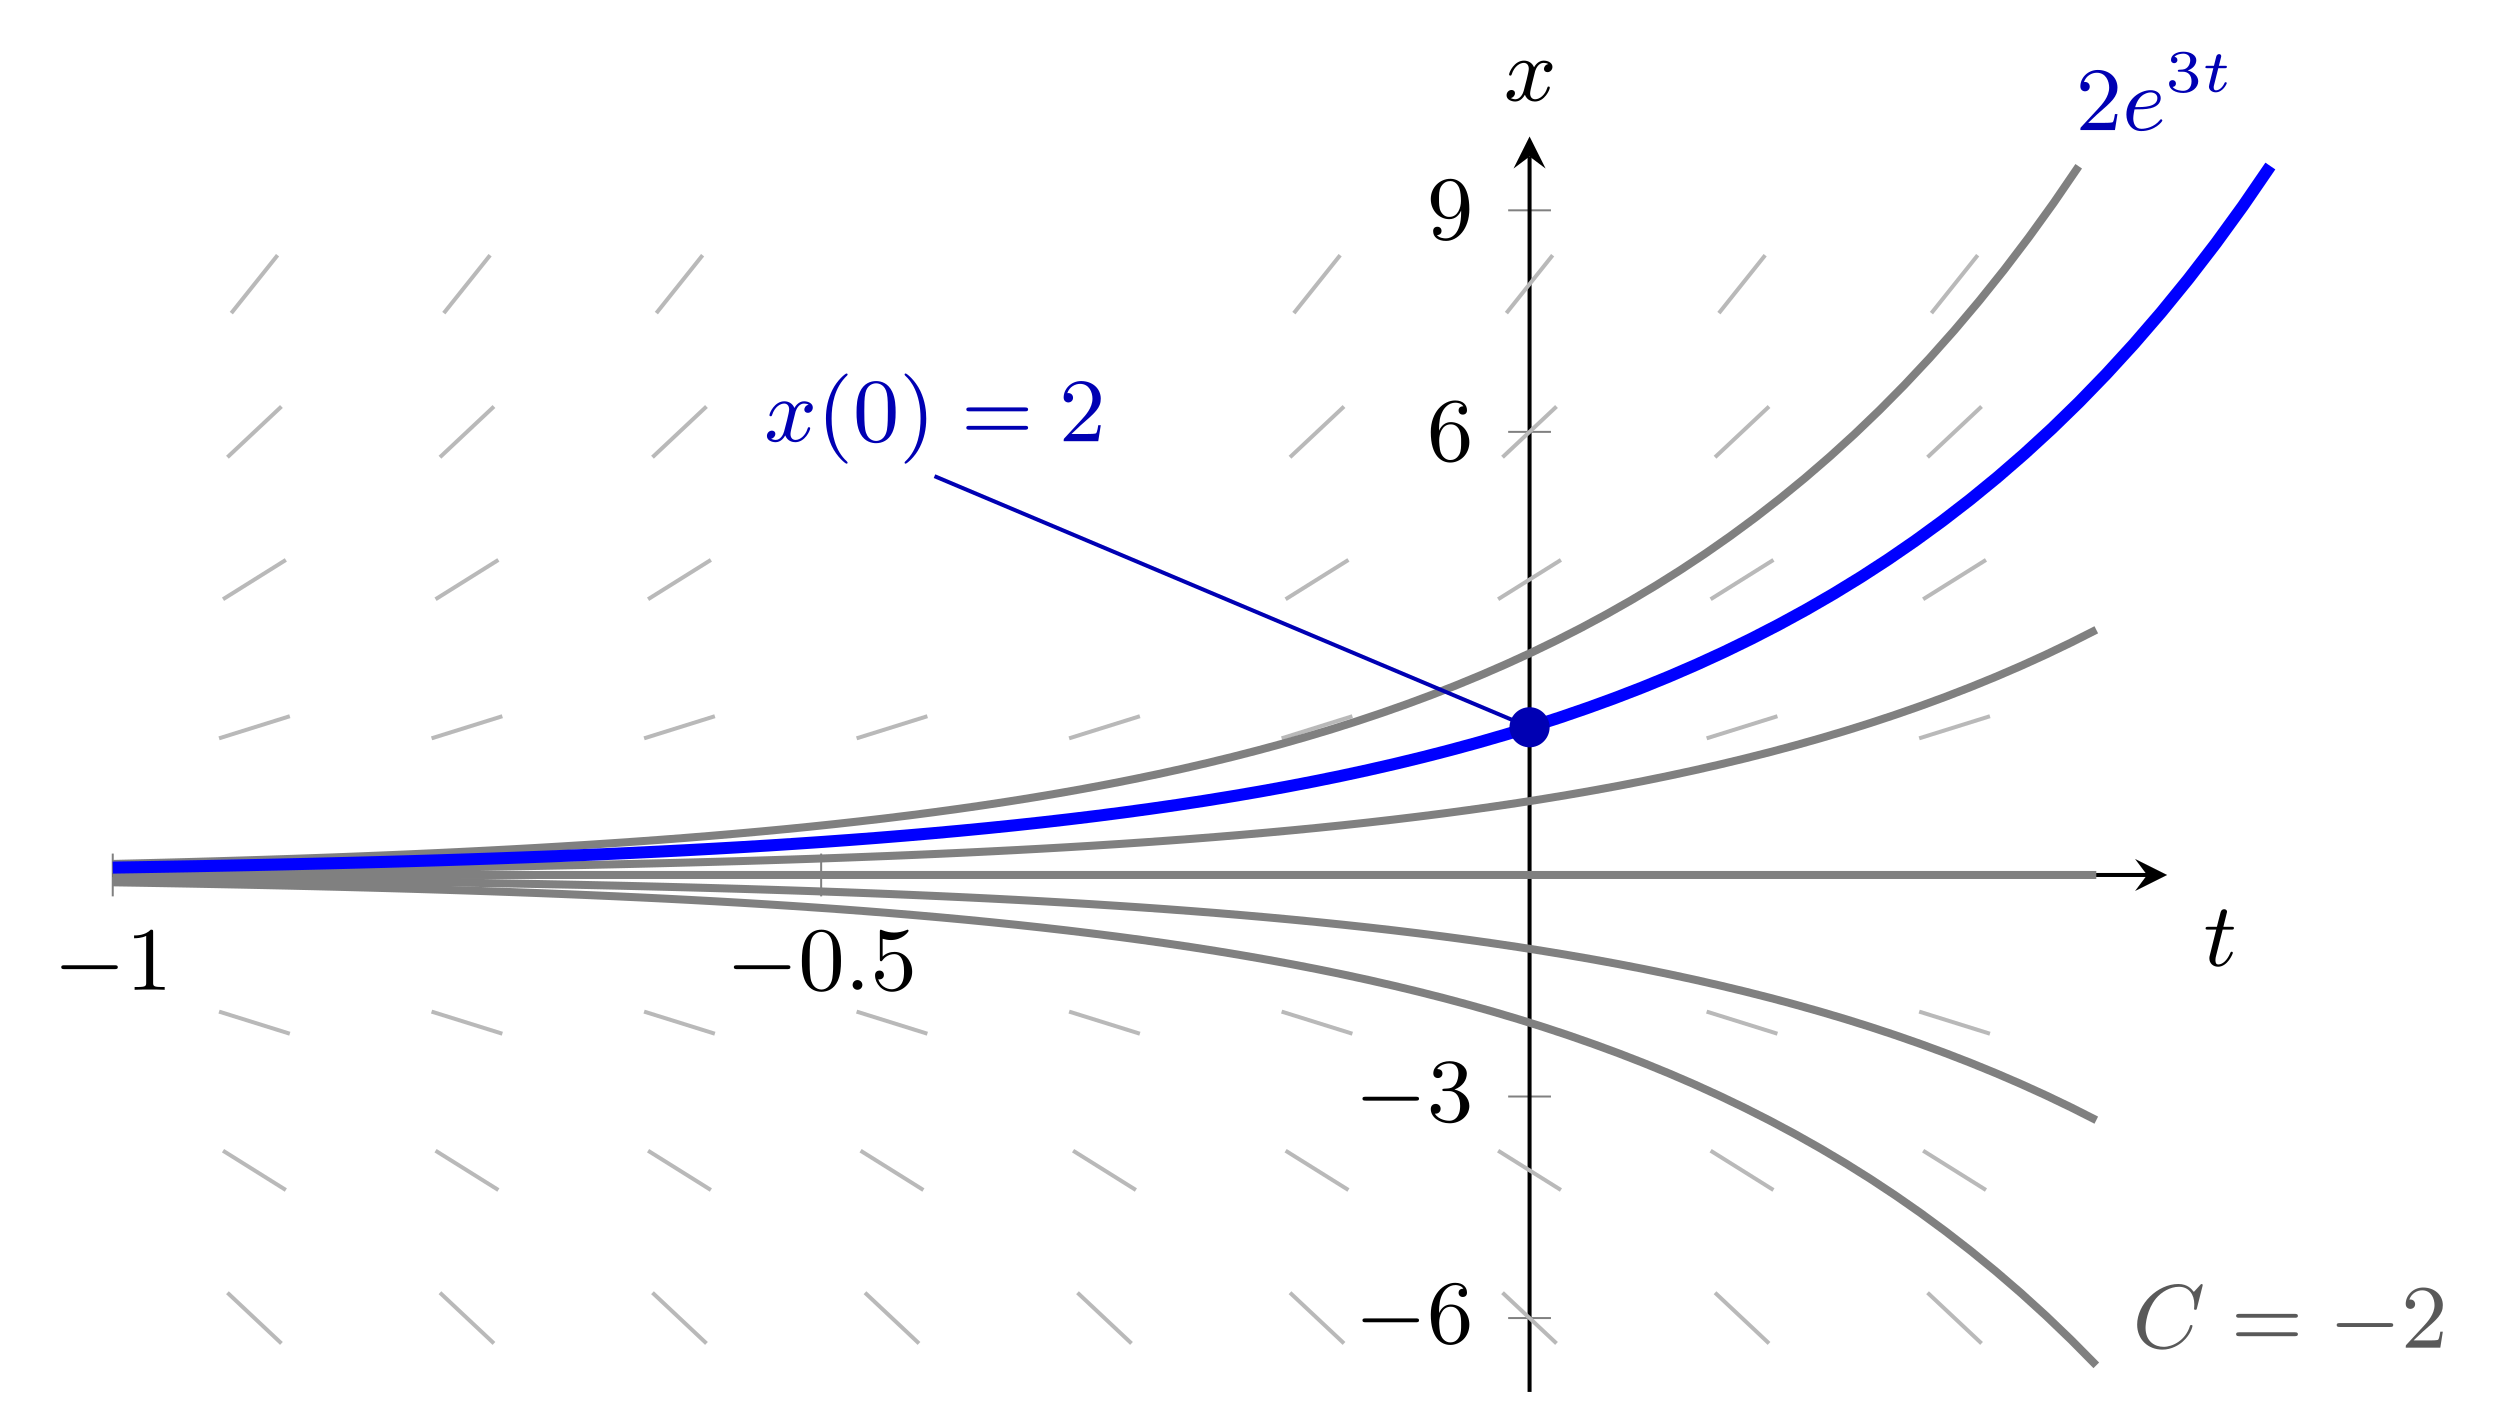
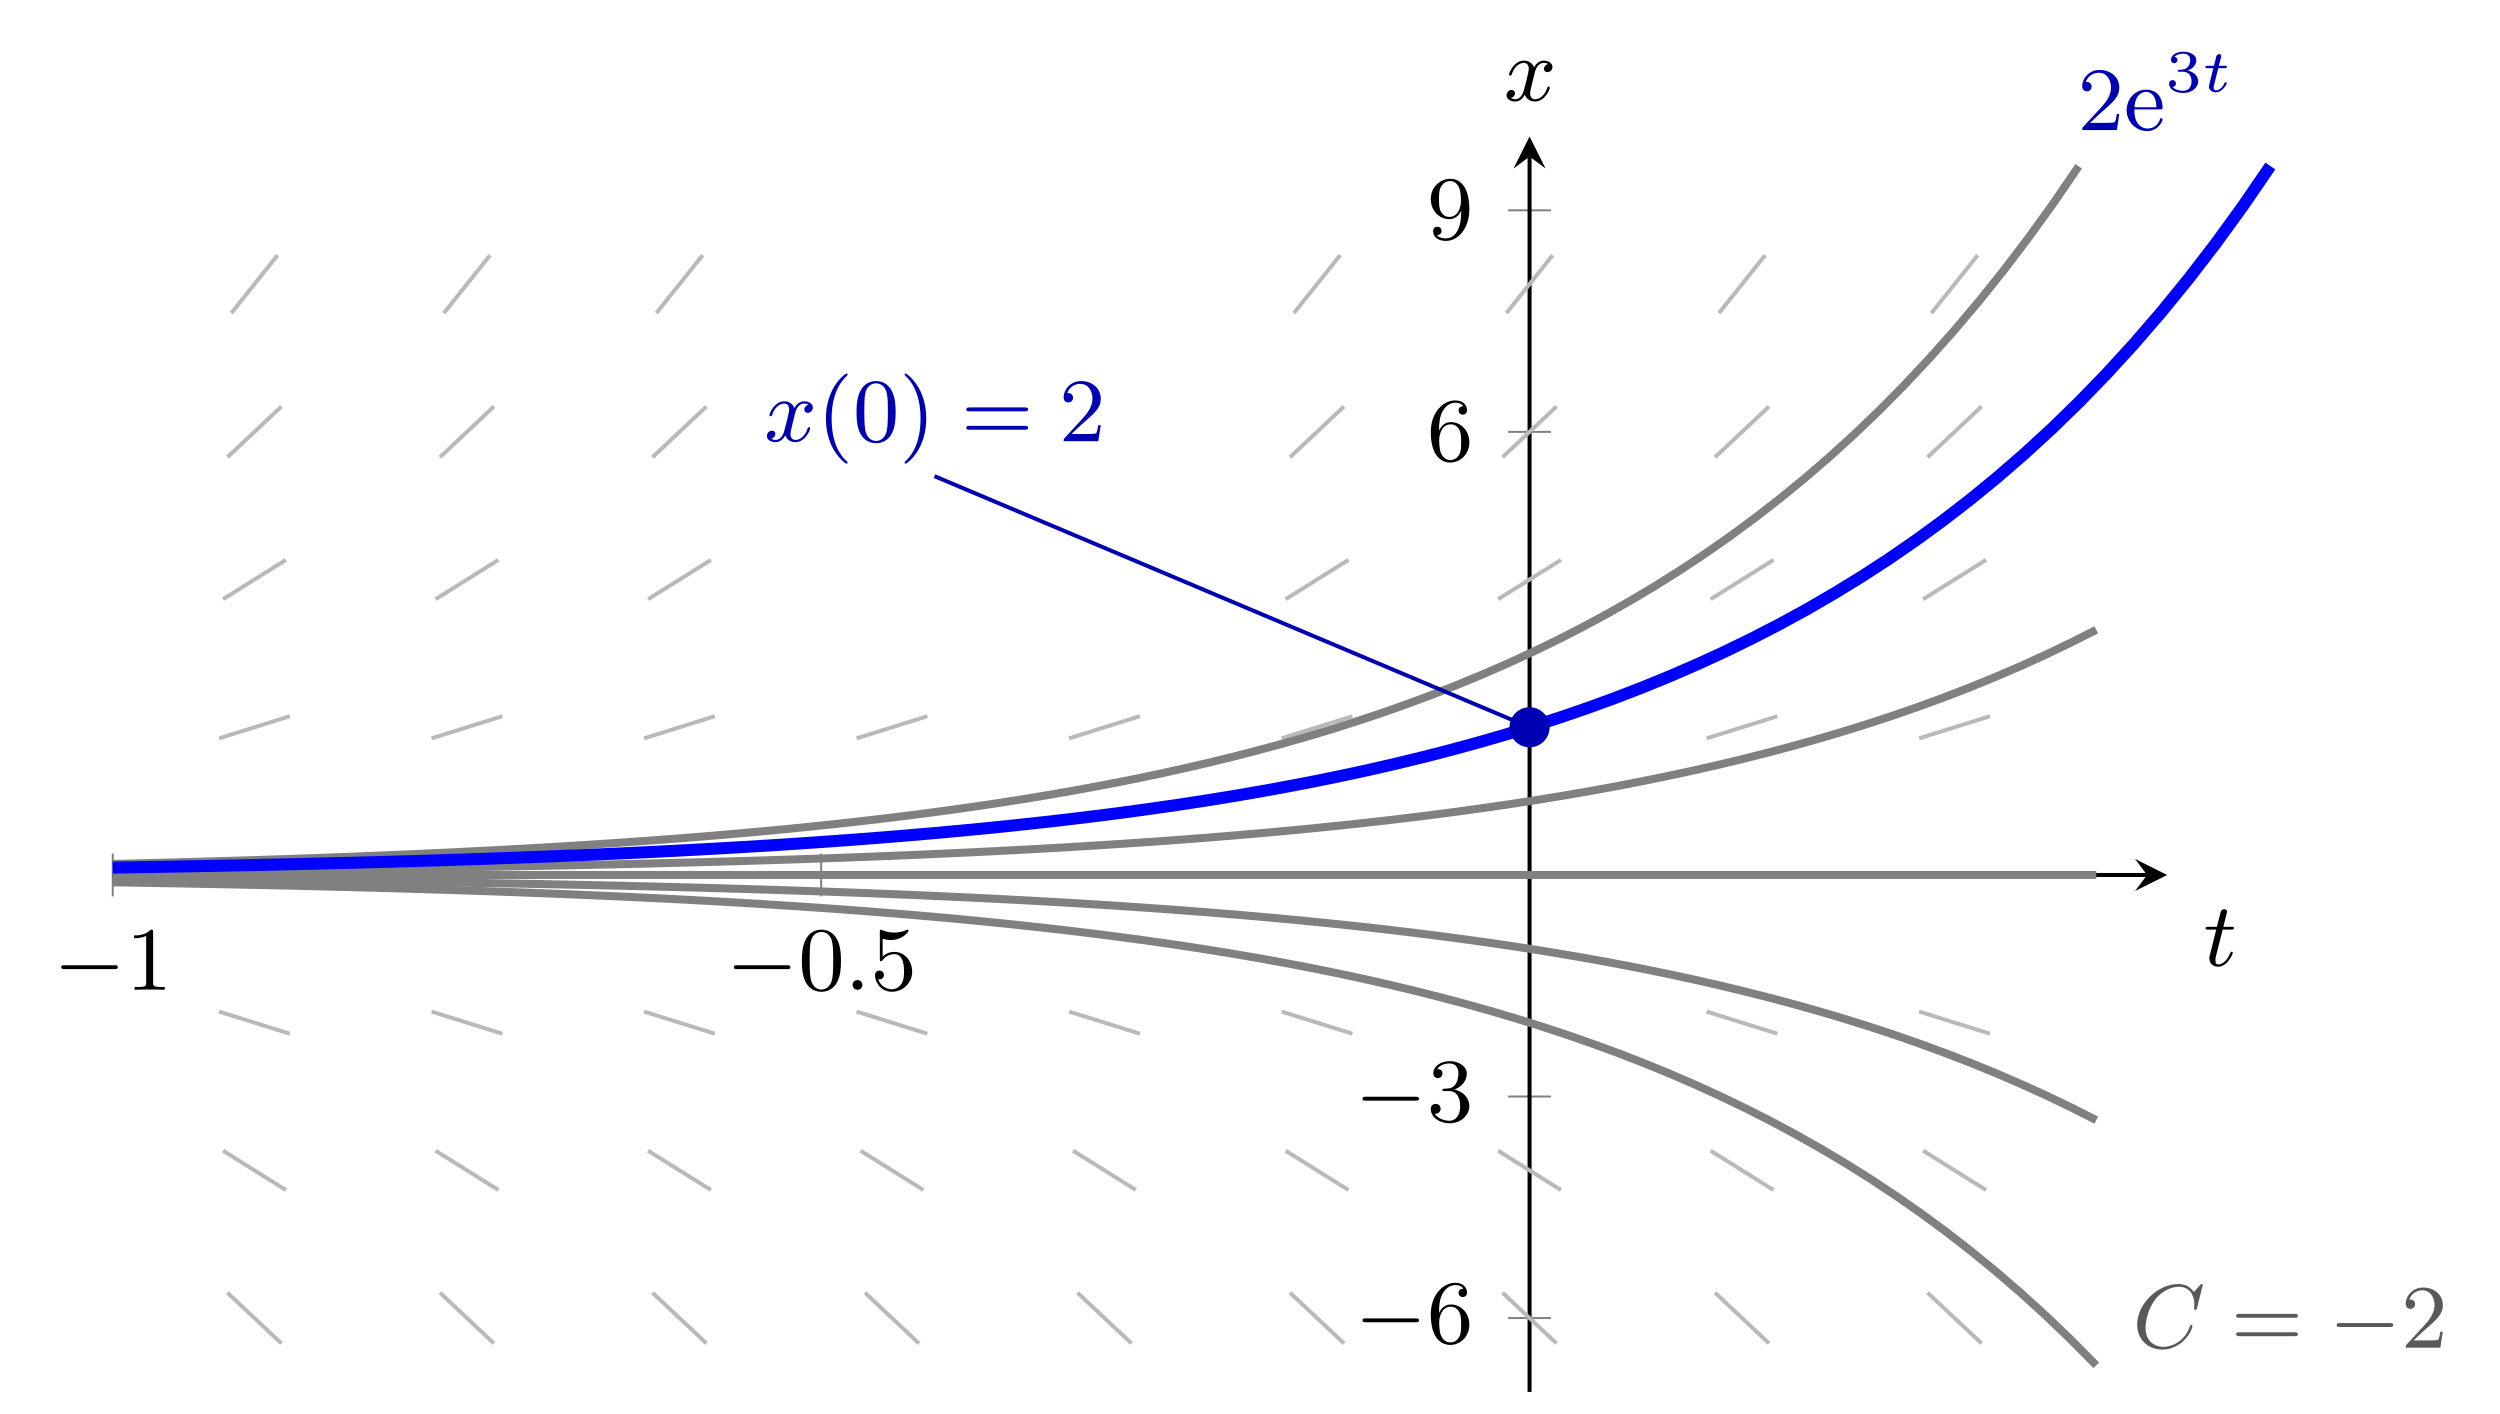
<svg xmlns="http://www.w3.org/2000/svg" xmlns:xlink="http://www.w3.org/1999/xlink" version="1.1" viewBox="0 0 248.368 140.475">
  <defs>
-     <path id="g4-1" d="M1.609-2.338H2.26C2.38-2.338 2.464-2.338 2.464-2.488C2.464-2.577 2.386-2.577 2.278-2.577H1.668L1.878-3.403C1.902-3.492 1.902-3.528 1.902-3.534C1.902-3.678 1.788-3.738 1.692-3.738C1.621-3.738 1.465-3.696 1.411-3.504L1.178-2.577H.532C.407-2.577 .401-2.571 .377-2.553C.347-2.53 .323-2.452 .323-2.422C.341-2.338 .395-2.338 .514-2.338H1.118L.765-.927C.73-.789 .682-.586 .682-.514C.682-.167 .993 .06 1.357 .06C2.045 .06 2.452-.759 2.452-.861C2.452-.879 2.44-.945 2.338-.945C2.26-.945 2.248-.915 2.219-.843C2.015-.395 1.674-.138 1.381-.138C1.16-.138 1.154-.359 1.154-.437C1.154-.52 1.154-.532 1.184-.646L1.609-2.338Z" />
    <path id="g3-1" d="M1.758-1.985C2.266-1.985 2.607-1.645 2.607-1.035C2.607-.377 2.213-.09 1.776-.09C1.615-.09 .999-.126 .73-.472C.963-.496 1.058-.652 1.058-.813C1.058-1.017 .915-1.154 .718-1.154C.556-1.154 .377-1.052 .377-.801C.377-.209 1.035 .126 1.794 .126C2.679 .126 3.271-.443 3.271-1.035C3.271-1.471 2.936-1.932 2.225-2.111C2.697-2.266 3.08-2.649 3.08-3.14C3.08-3.618 2.518-3.977 1.8-3.977C1.1-3.977 .568-3.654 .568-3.163C.568-2.906 .765-2.835 .885-2.835C1.041-2.835 1.202-2.942 1.202-3.151C1.202-3.337 1.07-3.444 .909-3.468C1.19-3.779 1.734-3.779 1.788-3.779C2.093-3.779 2.476-3.636 2.476-3.14C2.476-2.811 2.29-2.237 1.692-2.201C1.585-2.195 1.423-2.183 1.369-2.183C1.31-2.177 1.244-2.171 1.244-2.081C1.244-1.985 1.31-1.985 1.411-1.985H1.758Z" />
+     <path id="g2-1" d="M1.758-.484C1.758-.745 1.552-.969 1.274-.969S.789-.745 .789-.484S.996 0 1.274 0S1.758-.224 1.758-.484Z" />
+     <path id="g2-2" d="M6.943-6.082C6.97-6.189 6.97-6.207 6.97-6.225C6.97-6.234 6.961-6.324 6.862-6.324C6.808-6.324 6.781-6.297 6.719-6.225L6.171-5.624C6.135-5.579 6.1-5.543 6.091-5.543S6.073-5.552 6.019-5.615C5.884-5.795 5.481-6.324 4.548-6.324C2.494-6.324 .457-4.333 .457-2.287C.457-.825 1.525 .197 2.969 .197C3.902 .197 4.637-.287 4.987-.601C5.804-1.328 5.956-2.117 5.956-2.153S5.938-2.251 5.831-2.251C5.732-2.251 5.714-2.198 5.705-2.162C5.265-.718 3.983-.081 3.086-.081C2.216-.081 1.292-.61 1.292-1.964C1.292-2.368 1.426-3.785 2.332-4.889C2.87-5.534 3.749-6.046 4.611-6.046C5.606-6.046 6.135-5.283 6.135-4.297C6.135-3.992 6.109-3.929 6.109-3.857C6.109-3.758 6.216-3.758 6.243-3.758C6.36-3.758 6.36-3.776 6.405-3.947L6.943-6.082Z" />
+     <path id="g2-3" d="M1.911-3.588H2.763C2.924-3.588 3.032-3.588 3.032-3.749C3.032-3.866 2.942-3.866 2.781-3.866H1.982L2.35-5.355C2.35-5.499 2.234-5.615 2.072-5.615C1.785-5.615 1.713-5.355 1.695-5.265L1.337-3.866H.493C.323-3.866 .215-3.866 .215-3.705C.215-3.588 .314-3.588 .475-3.588H1.274L.664-1.148C.592-.879 .592-.861 .592-.736C.592-.206 .996 .099 1.462 .099C2.395 .099 2.924-1.193 2.924-1.283C2.924-1.328 2.897-1.39 2.808-1.39S2.709-1.363 2.646-1.211C2.368-.565 1.92-.126 1.48-.126C1.301-.126 1.193-.242 1.193-.538C1.193-.736 1.22-.843 1.256-.978L1.911-3.588Z" />
+     <path id="g2-4" d="M4.413-3.624C4.081-3.561 3.983-3.274 3.983-3.14C3.983-2.969 4.108-2.817 4.333-2.817C4.584-2.817 4.826-3.032 4.826-3.346C4.826-3.758 4.377-3.965 3.956-3.965C3.418-3.965 3.104-3.489 2.996-3.301C2.826-3.74 2.431-3.965 2-3.965C1.041-3.965 .52-2.817 .52-2.583C.52-2.503 .583-2.476 .646-2.476C.727-2.476 .753-2.521 .771-2.574C1.049-3.462 1.642-3.74 1.982-3.74C2.243-3.74 2.476-3.57 2.476-3.148C2.476-2.826 2.09-1.39 1.973-.96C1.902-.682 1.633-.126 1.139-.126C.96-.126 .771-.188 .682-.242C.924-.287 1.103-.493 1.103-.727C1.103-.951 .933-1.049 .762-1.049C.502-1.049 .269-.825 .269-.52C.269-.081 .753 .099 1.13 .099C1.65 .099 1.955-.332 2.09-.574C2.314 .018 2.843 .099 3.086 .099C4.054 .099 4.566-1.067 4.566-1.283C4.566-1.328 4.539-1.39 4.449-1.39C4.35-1.39 4.341-1.354 4.297-1.22C4.099-.574 3.579-.126 3.113-.126C2.852-.126 2.61-.287 2.61-.718C2.61-.915 2.736-1.408 2.817-1.749C2.852-1.911 3.095-2.879 3.113-2.942C3.22-3.265 3.489-3.74 3.947-3.74C4.108-3.74 4.279-3.714 4.413-3.624Z" />
    <path id="g1-1" d="M3.059 2.135C3.059 2.09 3.032 2.063 2.978 2C1.821 .942 1.471-.673 1.471-2.243C1.471-3.633 1.74-5.319 3.005-6.521C3.041-6.557 3.059-6.584 3.059-6.629C3.059-6.692 3.014-6.728 2.951-6.728C2.843-6.728 2.036-6.082 1.552-5.104C1.121-4.243 .906-3.319 .906-2.251C.906-1.606 .987-.583 1.48 .475C2.009 1.579 2.843 2.234 2.951 2.234C3.014 2.234 3.059 2.198 3.059 2.135Z" />
    <path id="g1-2" d="M2.673-2.251C2.673-2.987 2.565-3.974 2.099-4.969C1.57-6.073 .736-6.728 .628-6.728C.538-6.728 .52-6.656 .52-6.629C.52-6.584 .538-6.557 .601-6.494C1.121-6.028 2.108-4.808 2.108-2.251C2.108-.969 1.875 .816 .574 2.027C.556 2.054 .52 2.09 .52 2.135C.52 2.162 .538 2.234 .628 2.234C.736 2.234 1.543 1.588 2.027 .61C2.458-.251 2.673-1.175 2.673-2.251Z" />
    <path id="g1-3" d="M4.243-2.87C4.243-3.471 4.216-4.243 3.902-4.916C3.507-5.759 2.826-5.974 2.305-5.974C1.767-5.974 1.085-5.759 .691-4.898C.404-4.279 .359-3.552 .359-2.87C.359-2.287 .377-1.417 .762-.709C1.184 .054 1.884 .197 2.296 .197C2.879 .197 3.543-.054 3.92-.879C4.189-1.48 4.243-2.153 4.243-2.87ZM2.305-.027C2.036-.027 1.39-.152 1.22-1.166C1.13-1.695 1.13-2.467 1.13-2.978C1.13-3.588 1.13-4.297 1.238-4.79C1.417-5.588 1.991-5.75 2.296-5.75C2.637-5.75 3.202-5.57 3.373-4.736C3.471-4.243 3.471-3.543 3.471-2.978C3.471-2.422 3.471-1.668 3.382-1.139C3.193-.117 2.53-.027 2.305-.027Z" />
    <path id="g1-4" d="M2.727-5.732C2.727-5.956 2.718-5.974 2.494-5.974C1.938-5.4 1.112-5.4 .834-5.4V-5.122C1.005-5.122 1.552-5.122 2.036-5.355V-.718C2.036-.386 2.009-.278 1.175-.278H.888V0C1.211-.027 2.009-.027 2.377-.027S3.552-.027 3.875 0V-.278H3.588C2.754-.278 2.727-.386 2.727-.718V-5.732Z" />
    <path id="g1-5" d="M4.144-1.588H3.893C3.875-1.471 3.803-.942 3.687-.798C3.633-.718 3.014-.718 2.835-.718H1.238L2.126-1.561C3.597-2.835 4.144-3.31 4.144-4.225C4.144-5.256 3.292-5.974 2.189-5.974C1.157-5.974 .457-5.158 .457-4.341C.457-3.893 .843-3.848 .924-3.848C1.121-3.848 1.39-3.992 1.39-4.315C1.39-4.584 1.202-4.781 .924-4.781C.879-4.781 .852-4.781 .816-4.772C1.032-5.409 1.606-5.696 2.09-5.696C3.005-5.696 3.319-4.844 3.319-4.225C3.319-3.31 2.628-2.565 2.198-2.099L.556-.323C.457-.224 .457-.206 .457 0H3.893L4.144-1.588Z" />
    <path id="g1-6" d="M2.736-3.157C3.57-3.471 3.965-4.126 3.965-4.745C3.965-5.436 3.202-5.974 2.269-5.974S.637-5.445 .637-4.763C.637-4.467 .834-4.297 1.094-4.297S1.543-4.485 1.543-4.745C1.543-5.059 1.328-5.194 1.023-5.194C1.256-5.57 1.803-5.75 2.243-5.75C2.987-5.75 3.131-5.158 3.131-4.736C3.131-4.467 3.077-4.037 2.852-3.696C2.574-3.292 2.26-3.274 2-3.256C1.776-3.238 1.758-3.238 1.686-3.238C1.606-3.229 1.534-3.22 1.534-3.122C1.534-3.005 1.606-3.005 1.758-3.005H2.18C2.96-3.005 3.301-2.377 3.301-1.525C3.301-.377 2.691-.054 2.234-.054C2.063-.054 1.193-.099 .789-.762C1.112-.718 1.363-.942 1.363-1.247C1.363-1.543 1.139-1.731 .879-1.731C.655-1.731 .386-1.597 .386-1.22C.386-.422 1.22 .197 2.26 .197C3.382 .197 4.216-.61 4.216-1.525C4.216-2.305 3.597-2.969 2.736-3.157Z" />
    <path id="g1-7" d="M.933-3.095C.933-2.933 .933-2.835 1.058-2.835C1.13-2.835 1.157-2.87 1.211-2.951C1.48-3.328 1.911-3.543 2.377-3.543C3.337-3.543 3.337-2.162 3.337-1.839C3.337-1.561 3.337-1.005 3.086-.601C2.843-.224 2.467-.054 2.117-.054C1.588-.054 .987-.386 .771-1.049C.78-1.049 .834-1.032 .897-1.032C1.076-1.032 1.337-1.148 1.337-1.471C1.337-1.749 1.139-1.911 .897-1.911C.709-1.911 .457-1.803 .457-1.444C.457-.628 1.139 .197 2.135 .197C3.22 .197 4.144-.682 4.144-1.794C4.144-2.879 3.373-3.767 2.395-3.767C1.964-3.767 1.525-3.624 1.211-3.301V-5.068C1.48-4.987 1.758-4.942 2.036-4.942C3.14-4.942 3.785-5.741 3.785-5.857C3.785-5.938 3.732-5.974 3.687-5.974C3.669-5.974 3.651-5.974 3.57-5.929C3.148-5.759 2.736-5.687 2.359-5.687C1.973-5.687 1.57-5.759 1.157-5.929C1.067-5.974 1.049-5.974 1.041-5.974C.933-5.974 .933-5.884 .933-5.732V-3.095Z" />
    <path id="g1-8" d="M1.202-2.969C1.202-3.884 1.301-4.395 1.543-4.862C1.722-5.23 2.162-5.75 2.826-5.75C3.005-5.75 3.418-5.714 3.624-5.391C3.292-5.391 3.148-5.221 3.148-4.978C3.148-4.745 3.31-4.566 3.561-4.566S3.983-4.727 3.983-4.996C3.983-5.499 3.624-5.974 2.808-5.974C1.65-5.974 .386-4.835 .386-2.835C.386-.404 1.48 .197 2.323 .197C3.319 .197 4.216-.637 4.216-1.821C4.216-2.96 3.391-3.821 2.377-3.821C1.839-3.821 1.453-3.507 1.202-2.969ZM2.314-.054C1.803-.054 1.507-.475 1.399-.736C1.229-1.139 1.22-1.884 1.22-2.027C1.22-2.628 1.498-3.597 2.359-3.597C2.503-3.597 2.942-3.597 3.229-3.041C3.4-2.7 3.4-2.26 3.4-1.83S3.4-.96 3.229-.628C2.951-.117 2.556-.054 2.314-.054Z" />
    <path id="g1-9" d="M3.4-2.826V-2.628C3.4-.44 2.404-.054 1.893-.054C1.686-.054 1.229-.09 .996-.386H1.032C1.103-.368 1.453-.44 1.453-.798C1.453-1.032 1.292-1.211 1.041-1.211S.619-1.049 .619-.78C.619-.188 1.094 .197 1.902 .197C3.059 .197 4.216-.987 4.216-2.951C4.216-5.382 3.14-5.974 2.332-5.974C1.301-5.974 .386-5.14 .386-3.965C.386-2.826 1.211-1.964 2.225-1.964C2.879-1.964 3.238-2.44 3.4-2.826ZM2.243-2.189C2.099-2.189 1.659-2.189 1.372-2.745C1.202-3.086 1.202-3.525 1.202-3.956S1.202-4.835 1.39-5.176C1.659-5.633 2.009-5.75 2.332-5.75C2.942-5.75 3.184-5.131 3.22-5.041C3.346-4.709 3.382-4.162 3.382-3.776C3.382-3.122 3.086-2.189 2.243-2.189Z" />
    <path id="g1-10" d="M6.351-2.969C6.476-2.969 6.647-2.969 6.647-3.157C6.647-3.355 6.449-3.355 6.315-3.355H.843C.709-3.355 .511-3.355 .511-3.157C.511-2.969 .691-2.969 .807-2.969H6.351ZM6.315-1.139C6.449-1.139 6.647-1.139 6.647-1.337C6.647-1.525 6.476-1.525 6.351-1.525H.807C.691-1.525 .511-1.525 .511-1.337C.511-1.139 .709-1.139 .843-1.139H6.315Z" />
-     <path id="g2-1" d="M1.758-.484C1.758-.745 1.552-.969 1.274-.969S.789-.745 .789-.484S.996 0 1.274 0S1.758-.224 1.758-.484Z" />
-     <path id="g2-2" d="M6.943-6.082C6.97-6.189 6.97-6.207 6.97-6.225C6.97-6.234 6.961-6.324 6.862-6.324C6.808-6.324 6.781-6.297 6.719-6.225L6.171-5.624C6.135-5.579 6.1-5.543 6.091-5.543S6.073-5.552 6.019-5.615C5.884-5.795 5.481-6.324 4.548-6.324C2.494-6.324 .457-4.333 .457-2.287C.457-.825 1.525 .197 2.969 .197C3.902 .197 4.637-.287 4.987-.601C5.804-1.328 5.956-2.117 5.956-2.153S5.938-2.251 5.831-2.251C5.732-2.251 5.714-2.198 5.705-2.162C5.265-.718 3.983-.081 3.086-.081C2.216-.081 1.292-.61 1.292-1.964C1.292-2.368 1.426-3.785 2.332-4.889C2.87-5.534 3.749-6.046 4.611-6.046C5.606-6.046 6.135-5.283 6.135-4.297C6.135-3.992 6.109-3.929 6.109-3.857C6.109-3.758 6.216-3.758 6.243-3.758C6.36-3.758 6.36-3.776 6.405-3.947L6.943-6.082Z" />
-     <path id="g2-3" d="M1.229-2.054C1.776-2.054 2.359-2.054 2.835-2.171C3.678-2.377 3.83-2.879 3.83-3.184C3.83-3.696 3.355-3.965 2.826-3.965C1.785-3.965 .422-3.086 .422-1.543C.422-.691 .924 .099 1.893 .099C3.238 .099 3.992-.834 3.992-.951C3.992-1.005 3.929-1.076 3.866-1.076C3.821-1.076 3.812-1.067 3.732-.969C3.193-.305 2.377-.126 1.911-.126C1.274-.126 1.103-.727 1.103-1.175C1.103-1.193 1.103-1.507 1.229-2.054ZM1.292-2.278C1.686-3.696 2.682-3.74 2.826-3.74C3.131-3.74 3.498-3.597 3.498-3.184C3.498-2.278 2.144-2.278 1.292-2.278Z" />
-     <path id="g2-4" d="M1.911-3.588H2.763C2.924-3.588 3.032-3.588 3.032-3.749C3.032-3.866 2.942-3.866 2.781-3.866H1.982L2.35-5.355C2.35-5.499 2.234-5.615 2.072-5.615C1.785-5.615 1.713-5.355 1.695-5.265L1.337-3.866H.493C.323-3.866 .215-3.866 .215-3.705C.215-3.588 .314-3.588 .475-3.588H1.274L.664-1.148C.592-.879 .592-.861 .592-.736C.592-.206 .996 .099 1.462 .099C2.395 .099 2.924-1.193 2.924-1.283C2.924-1.328 2.897-1.39 2.808-1.39S2.709-1.363 2.646-1.211C2.368-.565 1.92-.126 1.48-.126C1.301-.126 1.193-.242 1.193-.538C1.193-.736 1.22-.843 1.256-.978L1.911-3.588Z" />
-     <path id="g2-5" d="M4.413-3.624C4.081-3.561 3.983-3.274 3.983-3.14C3.983-2.969 4.108-2.817 4.333-2.817C4.584-2.817 4.826-3.032 4.826-3.346C4.826-3.758 4.377-3.965 3.956-3.965C3.418-3.965 3.104-3.489 2.996-3.301C2.826-3.74 2.431-3.965 2-3.965C1.041-3.965 .52-2.817 .52-2.583C.52-2.503 .583-2.476 .646-2.476C.727-2.476 .753-2.521 .771-2.574C1.049-3.462 1.642-3.74 1.982-3.74C2.243-3.74 2.476-3.57 2.476-3.148C2.476-2.826 2.09-1.39 1.973-.96C1.902-.682 1.633-.126 1.139-.126C.96-.126 .771-.188 .682-.242C.924-.287 1.103-.493 1.103-.727C1.103-.951 .933-1.049 .762-1.049C.502-1.049 .269-.825 .269-.52C.269-.081 .753 .099 1.13 .099C1.65 .099 1.955-.332 2.09-.574C2.314 .018 2.843 .099 3.086 .099C4.054 .099 4.566-1.067 4.566-1.283C4.566-1.328 4.539-1.39 4.449-1.39C4.35-1.39 4.341-1.354 4.297-1.22C4.099-.574 3.579-.126 3.113-.126C2.852-.126 2.61-.287 2.61-.718C2.61-.915 2.736-1.408 2.817-1.749C2.852-1.911 3.095-2.879 3.113-2.942C3.22-3.265 3.489-3.74 3.947-3.74C4.108-3.74 4.279-3.714 4.413-3.624Z" />
+     <path id="g1-11" d="M3.588-2.054C3.785-2.054 3.83-2.054 3.83-2.243C3.83-3.166 3.328-4.019 2.18-4.019C1.103-4.019 .26-3.086 .26-1.973C.26-.798 1.202 .099 2.296 .099S3.83-.861 3.83-1.067C3.83-1.13 3.785-1.184 3.705-1.184C3.615-1.184 3.588-1.121 3.579-1.085C3.274-.17 2.476-.152 2.341-.152C1.911-.152 1.543-.395 1.337-.7C1.041-1.139 1.032-1.677 1.032-2.054H3.588ZM1.041-2.269C1.121-3.651 1.929-3.794 2.18-3.794C2.673-3.794 3.211-3.418 3.22-2.269H1.041Z" />
+     <path id="g4-1" d="M1.609-2.338H2.26C2.38-2.338 2.464-2.338 2.464-2.488C2.464-2.577 2.386-2.577 2.278-2.577H1.668L1.878-3.403C1.902-3.492 1.902-3.528 1.902-3.534C1.902-3.678 1.788-3.738 1.692-3.738C1.621-3.738 1.465-3.696 1.411-3.504L1.178-2.577H.532C.407-2.577 .401-2.571 .377-2.553C.347-2.53 .323-2.452 .323-2.422C.341-2.338 .395-2.338 .514-2.338H1.118L.765-.927C.73-.789 .682-.586 .682-.514C.682-.167 .993 .06 1.357 .06C2.045 .06 2.452-.759 2.452-.861C2.452-.879 2.44-.945 2.338-.945C2.26-.945 2.248-.915 2.219-.843C2.015-.395 1.674-.138 1.381-.138C1.16-.138 1.154-.359 1.154-.437C1.154-.52 1.154-.532 1.184-.646L1.609-2.338Z" />
    <path id="g0-1" d="M6.055-2.054C6.216-2.054 6.387-2.054 6.387-2.251C6.387-2.44 6.207-2.44 6.055-2.44H1.103C.951-2.44 .771-2.44 .771-2.251C.771-2.054 .942-2.054 1.103-2.054H6.055Z" />
  </defs>
  <g id="page1">
    <path d="M11.201 89.052V84.8M81.579 89.052V84.8" stroke="#808080" fill="none" stroke-width=".199" stroke-miterlimit="10" />
    <path d="M149.832 130.946H154.084M149.832 108.936H154.084M149.832 42.905H154.084M149.832 20.895H154.084" stroke="#808080" fill="none" stroke-width=".199" stroke-miterlimit="10" />
    <path d="M11.201 86.926H213.306" stroke="#000" fill="none" stroke-width=".399" stroke-miterlimit="10" />
    <path d="M215.298 86.926L212.11 85.332L213.306 86.926L212.11 88.52" />
    <path d="M151.958 138.283V15.55" stroke="#000" fill="none" stroke-width=".399" stroke-miterlimit="10" />
    <path d="M151.958 13.558L150.364 16.746L151.958 15.55L153.552 16.746" />
    <g transform="matrix(1 0 0 1 0 140.475)">
      <use x="5.315" y="-42.141" xlink:href="#g0-1" />
      <use x="12.486" y="-42.141" xlink:href="#g1-4" />
    </g>
    <g transform="matrix(1 0 0 1 0 140.475)">
      <use x="72.136" y="-42.141" xlink:href="#g0-1" />
      <use x="79.306" y="-42.141" xlink:href="#g1-3" />
      <use x="83.916" y="-42.141" xlink:href="#g2-1" />
      <use x="86.477" y="-42.141" xlink:href="#g1-7" />
    </g>
    <g transform="matrix(1 0 0 1 0 140.475)">
      <use x="134.588" y="-7.057" xlink:href="#g0-1" />
      <use x="141.759" y="-7.057" xlink:href="#g1-8" />
      <use x="134.588" y="-29.076" xlink:href="#g0-1" />
      <use x="141.759" y="-29.076" xlink:href="#g1-6" />
    </g>
    <g transform="matrix(1 0 0 1 0 140.475)">
      <use x="141.759" y="-94.718" xlink:href="#g1-8" />
      <use x="141.759" y="-116.737" xlink:href="#g1-9" />
    </g>
    <path d="M22.594 128.427L27.959 133.466" stroke="#b9b9b9" fill="none" stroke-width=".399" stroke-miterlimit="10" />
    <path d="M22.156 114.32L28.397 118.225" stroke="#b9b9b9" fill="none" stroke-width=".399" stroke-miterlimit="10" />
    <path d="M21.761 100.5L28.793 102.698" stroke="#b9b9b9" fill="none" stroke-width=".399" stroke-miterlimit="10" />
    <path d="M21.596 86.926H28.957" stroke="#b9b9b9" fill="none" stroke-width=".399" stroke-miterlimit="10" />
    <path d="M21.761 73.351L28.793 71.153" stroke="#b9b9b9" fill="none" stroke-width=".399" stroke-miterlimit="10" />
    <path d="M22.156 59.531L28.397 55.626" stroke="#b9b9b9" fill="none" stroke-width=".399" stroke-miterlimit="10" />
    <path d="M22.594 45.424L27.959 40.386" stroke="#b9b9b9" fill="none" stroke-width=".399" stroke-miterlimit="10" />
    <path d="M22.978 31.108L27.575 25.355" stroke="#b9b9b9" fill="none" stroke-width=".399" stroke-miterlimit="10" />
    <path d="M43.707 128.427L49.073 133.466" stroke="#b9b9b9" fill="none" stroke-width=".399" stroke-miterlimit="10" />
    <path d="M43.27 114.32L49.511 118.225" stroke="#b9b9b9" fill="none" stroke-width=".399" stroke-miterlimit="10" />
    <path d="M42.874 100.5L49.906 102.698" stroke="#b9b9b9" fill="none" stroke-width=".399" stroke-miterlimit="10" />
    <path d="M42.709 86.926H50.071" stroke="#b9b9b9" fill="none" stroke-width=".399" stroke-miterlimit="10" />
    <path d="M42.874 73.351L49.906 71.153" stroke="#b9b9b9" fill="none" stroke-width=".399" stroke-miterlimit="10" />
    <path d="M43.27 59.531L49.511 55.626" stroke="#b9b9b9" fill="none" stroke-width=".399" stroke-miterlimit="10" />
    <path d="M43.707 45.424L49.073 40.386" stroke="#b9b9b9" fill="none" stroke-width=".399" stroke-miterlimit="10" />
    <path d="M44.092 31.108L48.689 25.355" stroke="#b9b9b9" fill="none" stroke-width=".399" stroke-miterlimit="10" />
    <path d="M64.821 128.427L70.186 133.466" stroke="#b9b9b9" fill="none" stroke-width=".399" stroke-miterlimit="10" />
    <path d="M64.383 114.32L70.624 118.225" stroke="#b9b9b9" fill="none" stroke-width=".399" stroke-miterlimit="10" />
    <path d="M63.988 100.5L71.02 102.698" stroke="#b9b9b9" fill="none" stroke-width=".399" stroke-miterlimit="10" />
    <path d="M63.823 86.926H71.184" stroke="#b9b9b9" fill="none" stroke-width=".399" stroke-miterlimit="10" />
    <path d="M63.988 73.351L71.02 71.153" stroke="#b9b9b9" fill="none" stroke-width=".399" stroke-miterlimit="10" />
    <path d="M64.383 59.531L70.624 55.626" stroke="#b9b9b9" fill="none" stroke-width=".399" stroke-miterlimit="10" />
    <path d="M64.821 45.424L70.186 40.386" stroke="#b9b9b9" fill="none" stroke-width=".399" stroke-miterlimit="10" />
    <path d="M65.205 31.108L69.802 25.355" stroke="#b9b9b9" fill="none" stroke-width=".399" stroke-miterlimit="10" />
    <path d="M85.933 128.427L91.299 133.466" stroke="#b9b9b9" fill="none" stroke-width=".399" stroke-miterlimit="10" />
    <path d="M85.495 114.32L91.736 118.225" stroke="#b9b9b9" fill="none" stroke-width=".399" stroke-miterlimit="10" />
    <path d="M85.1 100.5L92.132 102.698" stroke="#b9b9b9" fill="none" stroke-width=".399" stroke-miterlimit="10" />
    <path d="M84.935 86.926H92.297" stroke="#b9b9b9" fill="none" stroke-width=".399" stroke-miterlimit="10" />
    <path d="M85.1 73.351L92.132 71.153" stroke="#b9b9b9" fill="none" stroke-width=".399" stroke-miterlimit="10" />
    <path d="M107.045 128.427L112.411 133.466" stroke="#b9b9b9" fill="none" stroke-width=".399" stroke-miterlimit="10" />
    <path d="M106.607 114.32L112.848 118.225" stroke="#b9b9b9" fill="none" stroke-width=".399" stroke-miterlimit="10" />
    <path d="M106.212 100.5L113.244 102.698" stroke="#b9b9b9" fill="none" stroke-width=".399" stroke-miterlimit="10" />
    <path d="M106.047 86.926H113.409" stroke="#b9b9b9" fill="none" stroke-width=".399" stroke-miterlimit="10" />
    <path d="M106.212 73.351L113.244 71.153" stroke="#b9b9b9" fill="none" stroke-width=".399" stroke-miterlimit="10" />
    <path d="M128.158 128.427L133.524 133.466" stroke="#b9b9b9" fill="none" stroke-width=".399" stroke-miterlimit="10" />
    <path d="M127.721 114.32L133.962 118.225" stroke="#b9b9b9" fill="none" stroke-width=".399" stroke-miterlimit="10" />
    <path d="M127.325 100.5L134.357 102.698" stroke="#b9b9b9" fill="none" stroke-width=".399" stroke-miterlimit="10" />
    <path d="M127.161 86.926H134.522" stroke="#b9b9b9" fill="none" stroke-width=".399" stroke-miterlimit="10" />
    <path d="M127.325 73.351L134.357 71.153" stroke="#b9b9b9" fill="none" stroke-width=".399" stroke-miterlimit="10" />
    <path d="M127.721 59.531L133.962 55.626" stroke="#b9b9b9" fill="none" stroke-width=".399" stroke-miterlimit="10" />
    <path d="M128.158 45.424L133.524 40.386" stroke="#b9b9b9" fill="none" stroke-width=".399" stroke-miterlimit="10" />
    <path d="M128.543 31.108L133.14 25.355" stroke="#b9b9b9" fill="none" stroke-width=".399" stroke-miterlimit="10" />
    <path d="M149.271 128.427L154.636 133.466" stroke="#b9b9b9" fill="none" stroke-width=".399" stroke-miterlimit="10" />
    <path d="M148.833 114.32L155.074 118.225" stroke="#b9b9b9" fill="none" stroke-width=".399" stroke-miterlimit="10" />
    <path d="M148.437 100.5L155.47 102.698" stroke="#b9b9b9" fill="none" stroke-width=".399" stroke-miterlimit="10" />
    <path d="M148.273 86.926H155.634" stroke="#b9b9b9" fill="none" stroke-width=".399" stroke-miterlimit="10" />
    <path d="M148.437 73.351L155.47 71.153" stroke="#b9b9b9" fill="none" stroke-width=".399" stroke-miterlimit="10" />
    <path d="M148.833 59.531L155.074 55.626" stroke="#b9b9b9" fill="none" stroke-width=".399" stroke-miterlimit="10" />
    <path d="M149.271 45.424L154.636 40.386" stroke="#b9b9b9" fill="none" stroke-width=".399" stroke-miterlimit="10" />
    <path d="M149.655 31.108L154.252 25.355" stroke="#b9b9b9" fill="none" stroke-width=".399" stroke-miterlimit="10" />
    <path d="M170.383 128.427L175.748 133.466" stroke="#b9b9b9" fill="none" stroke-width=".399" stroke-miterlimit="10" />
    <path d="M169.945 114.32L176.186 118.225" stroke="#b9b9b9" fill="none" stroke-width=".399" stroke-miterlimit="10" />
    <path d="M169.549 100.5L176.582 102.698" stroke="#b9b9b9" fill="none" stroke-width=".399" stroke-miterlimit="10" />
    <path d="M169.385 86.926H176.746" stroke="#b9b9b9" fill="none" stroke-width=".399" stroke-miterlimit="10" />
    <path d="M169.549 73.351L176.582 71.153" stroke="#b9b9b9" fill="none" stroke-width=".399" stroke-miterlimit="10" />
    <path d="M169.945 59.531L176.186 55.626" stroke="#b9b9b9" fill="none" stroke-width=".399" stroke-miterlimit="10" />
    <path d="M170.383 45.424L175.748 40.386" stroke="#b9b9b9" fill="none" stroke-width=".399" stroke-miterlimit="10" />
    <path d="M170.767 31.108L175.364 25.355" stroke="#b9b9b9" fill="none" stroke-width=".399" stroke-miterlimit="10" />
    <path d="M191.496 128.427L196.862 133.466" stroke="#b9b9b9" fill="none" stroke-width=".399" stroke-miterlimit="10" />
    <path d="M191.058 114.32L197.3 118.225" stroke="#b9b9b9" fill="none" stroke-width=".399" stroke-miterlimit="10" />
    <path d="M190.663 100.5L197.695 102.698" stroke="#b9b9b9" fill="none" stroke-width=".399" stroke-miterlimit="10" />
    <path d="M190.498 86.926H197.86" stroke="#b9b9b9" fill="none" stroke-width=".399" stroke-miterlimit="10" />
    <path d="M190.663 73.351L197.695 71.153" stroke="#b9b9b9" fill="none" stroke-width=".399" stroke-miterlimit="10" />
    <path d="M191.058 59.531L197.3 55.626" stroke="#b9b9b9" fill="none" stroke-width=".399" stroke-miterlimit="10" />
    <path d="M191.496 45.424L196.862 40.386" stroke="#b9b9b9" fill="none" stroke-width=".399" stroke-miterlimit="10" />
    <path d="M191.88 31.108L196.478 25.355" stroke="#b9b9b9" fill="none" stroke-width=".399" stroke-miterlimit="10" />
    <path d="M11.201 87.656L13.695 87.696L16.19 87.738L18.684 87.782L21.179 87.829L23.673 87.879L26.168 87.931L28.662 87.985L31.156 88.043L33.651 88.104L36.145 88.169L38.64 88.237L41.134 88.308L43.629 88.384L46.123 88.463L48.617 88.547L51.112 88.636L53.606 88.729L56.101 88.828L58.595 88.932L61.09 89.041L63.584 89.157L66.078 89.278L68.573 89.407L71.067 89.542L73.562 89.685L76.056 89.836L78.551 89.995L81.045 90.163L83.539 90.339L86.034 90.526L88.528 90.722L91.023 90.93L93.517 91.148L96.012 91.379L98.506 91.622L101 91.878L103.495 92.149L105.989 92.434L108.484 92.735L110.978 93.052L113.473 93.387L115.967 93.739L118.461 94.111L120.956 94.504L123.45 94.918L125.945 95.354L128.439 95.814L130.934 96.3L133.428 96.811L135.922 97.351L138.417 97.921L140.911 98.521L143.406 99.154L145.9 99.822L148.395 100.526L150.889 101.269L153.383 102.052L155.878 102.878L158.372 103.749L160.867 104.667L163.361 105.636L165.856 106.658L168.35 107.735L170.844 108.871L173.339 110.07L175.833 111.333L178.328 112.666L180.822 114.072L183.317 115.554L185.811 117.117L188.305 118.766L190.8 120.504L193.294 122.338L195.789 124.272L198.283 126.311L200.777 128.461L203.272 130.729L205.766 133.121L208.261 135.643" stroke="#808080" fill="none" stroke-width=".797" stroke-miterlimit="10" />
    <path d="M11.201 87.291L13.695 87.311L16.19 87.332L18.684 87.354L21.179 87.377L23.673 87.402L26.168 87.428L28.662 87.456L31.156 87.484L33.651 87.515L36.145 87.547L38.64 87.581L41.134 87.617L43.629 87.655L46.123 87.694L48.617 87.736L51.112 87.781L53.606 87.827L56.101 87.877L58.595 87.929L61.09 87.983L63.584 88.041L66.078 88.102L68.573 88.166L71.067 88.234L73.562 88.305L76.056 88.381L78.551 88.46L81.045 88.544L83.539 88.632L86.034 88.726L88.528 88.824L91.023 88.928L93.517 89.037L96.012 89.152L98.506 89.274L101 89.402L103.495 89.537L105.989 89.68L108.484 89.83L110.978 89.989L113.473 90.156L115.967 90.332L118.461 90.519L120.956 90.715L123.45 90.922L125.945 91.14L128.439 91.37L130.934 91.613L133.428 91.869L135.922 92.138L138.417 92.423L140.911 92.723L143.406 93.04L145.9 93.374L148.395 93.726L150.889 94.097L153.383 94.489L155.878 94.902L158.372 95.337L160.867 95.796L163.361 96.281L165.856 96.792L168.35 97.33L170.844 97.898L173.339 98.498L175.833 99.13L178.328 99.796L180.822 100.499L183.317 101.24L185.811 102.021L188.305 102.846L190.8 103.715L193.294 104.632L195.789 105.599L198.283 106.618L200.777 107.693L203.272 108.827L205.766 110.023L208.261 111.285" stroke="#808080" fill="none" stroke-width=".797" stroke-miterlimit="10" />
    <path d="M11.201 86.926H13.695H16.19H18.684H21.179H23.673H26.168H28.662H31.156H33.651H36.145H38.64H41.134H43.629H46.123H48.617H51.112H53.606H56.101H58.595H61.09H63.584H66.078H68.573H71.067H73.562H76.056H78.551H81.045H83.539H86.034H88.528H91.023H93.517H96.012H98.506H101H103.495H105.989H108.484H110.978H113.473H115.967H118.461H120.956H123.45H125.945H128.439H130.934H133.428H135.922H138.417H140.911H143.406H145.9H148.395H150.889H153.383H155.878H158.372H160.867H163.361H165.856H168.35H170.844H173.339H175.833H178.328H180.822H183.317H185.811H188.305H190.8H193.294H195.789H198.283H200.777H203.272H205.766H208.261" stroke="#808080" fill="none" stroke-width=".797" stroke-miterlimit="10" />
    <path d="M11.201 86.56L13.695 86.54L16.19 86.519L18.684 86.497L21.179 86.474L23.673 86.449L26.168 86.423L28.662 86.396L31.156 86.367L33.651 86.336L36.145 86.304L38.64 86.27L41.134 86.234L43.629 86.196L46.123 86.157L48.617 86.115L51.112 86.07L53.606 86.024L56.101 85.974L58.595 85.923L61.09 85.868L63.584 85.81L66.078 85.749L68.573 85.685L71.067 85.617L73.562 85.546L76.056 85.47L78.551 85.391L81.045 85.307L83.539 85.219L86.034 85.125L88.528 85.027L91.023 84.924L93.517 84.814L96.012 84.699L98.506 84.577L101 84.449L103.495 84.314L105.989 84.171L108.484 84.021L110.978 83.862L113.473 83.695L115.967 83.519L118.461 83.333L120.956 83.136L123.45 82.929L125.945 82.711L128.439 82.481L130.934 82.238L133.428 81.983L135.922 81.713L138.417 81.428L140.911 81.128L143.406 80.811L145.9 80.477L148.395 80.125L150.889 79.754L153.383 79.362L155.878 78.949L158.372 78.514L160.867 78.055L163.361 77.57L165.856 77.059L168.35 76.521L170.844 75.953L173.339 75.353L175.833 74.722L178.328 74.055L180.822 73.352L183.317 72.611L185.811 71.83L188.305 71.005L190.8 70.136L193.294 69.219L195.789 68.253L198.283 67.233L200.777 66.158L203.272 65.024L205.766 63.828L208.261 62.567" stroke="#808080" fill="none" stroke-width=".797" stroke-miterlimit="10" />
    <path d="M11.201 85.83L13.673 85.77L16.146 85.708L18.618 85.642L21.09 85.573L23.563 85.499L26.035 85.422L28.507 85.341L30.98 85.255L33.452 85.165L35.924 85.069L38.396 84.969L40.869 84.863L43.341 84.752L45.813 84.634L48.286 84.51L50.758 84.379L53.23 84.242L55.703 84.096L58.175 83.943L60.647 83.782L63.12 83.612L65.592 83.433L68.064 83.244L70.537 83.044L73.009 82.834L75.481 82.613L77.954 82.38L80.426 82.134L82.898 81.874L85.371 81.601L87.843 81.313L90.315 81.009L92.787 80.689L95.26 80.352L97.732 79.996L100.204 79.621L102.677 79.226L105.149 78.809L107.621 78.37L110.094 77.907L112.566 77.419L115.038 76.905L117.511 76.363L119.983 75.791L122.455 75.189L124.928 74.554L127.4 73.885L129.872 73.179L132.345 72.435L134.817 71.651L137.289 70.825L139.761 69.954L142.234 69.035L144.706 68.067L147.178 67.047L149.651 65.971L152.123 64.838L154.595 63.643L157.068 62.383L159.54 61.055L162.012 59.655L164.485 58.18L166.957 56.624L169.429 54.985L171.902 53.257L174.374 51.435L176.846 49.515L179.319 47.49L181.791 45.357L184.263 43.108L186.735 40.737L189.208 38.238L191.68 35.603L194.152 32.827L196.625 29.899L199.097 26.814L201.569 23.562L204.042 20.133L206.514 16.519" stroke="#808080" fill="none" stroke-width=".797" stroke-miterlimit="10" />
    <path d="M11.201 86.195L13.914 86.151L16.628 86.105L19.341 86.057L22.054 86.005L24.768 85.95L27.481 85.892L30.194 85.83L32.908 85.765L35.621 85.696L38.334 85.623L41.048 85.545L43.761 85.463L46.474 85.376L49.188 85.284L51.901 85.186L54.614 85.083L57.328 84.973L60.041 84.857L62.754 84.734L65.468 84.603L68.181 84.465L70.894 84.318L73.608 84.163L76.321 83.999L79.034 83.824L81.748 83.64L84.461 83.444L87.174 83.237L89.888 83.017L92.601 82.784L95.314 82.538L98.028 82.277L100.741 82L103.454 81.707L106.168 81.396L108.881 81.067L111.594 80.718L114.308 80.348L117.021 79.957L119.734 79.542L122.448 79.102L125.161 78.637L127.874 78.143L130.588 77.62L133.301 77.066L136.014 76.479L138.728 75.857L141.441 75.199L144.154 74.5L146.868 73.761L149.581 72.977L152.294 72.146L155.008 71.267L157.721 70.334L160.434 69.347L163.148 68.3L165.861 67.191L168.574 66.016L171.288 64.771L174.001 63.452L176.714 62.055L179.428 60.574L182.141 59.005L184.854 57.343L187.568 55.582L190.281 53.716L192.994 51.739L195.708 49.644L198.421 47.425L201.134 45.073L203.848 42.581L206.561 39.941L209.274 37.144L211.988 34.18L214.701 31.04L217.414 27.713L220.128 24.188L222.841 20.452L225.554 16.495" stroke="#00f" fill="none" stroke-width="1.196" stroke-miterlimit="10" />
    <path d="M153.95 72.252C153.95 71.152 153.058 70.259 151.958 70.259S149.965 71.152 149.965 72.252S150.857 74.245 151.958 74.245S153.95 73.352 153.95 72.252Z" fill="#0000b3" />
    <path d="M151.958 72.252L92.84 47.307" stroke="#0000b3" fill="none" stroke-width=".399" stroke-miterlimit="10" />
    <g fill="#0000b3" transform="matrix(1 0 0 1 0 140.475)">
-       <use x="75.923" y="-96.643" xlink:href="#g2-5" />
+       <use x="75.923" y="-96.643" xlink:href="#g2-4" />
      <use x="81.148" y="-96.643" xlink:href="#g1-1" />
      <use x="84.736" y="-96.643" xlink:href="#g1-3" />
      <use x="89.346" y="-96.643" xlink:href="#g1-2" />
      <use x="95.491" y="-96.643" xlink:href="#g1-10" />
      <use x="105.214" y="-96.643" xlink:href="#g1-5" />
-     </g>
-     <g fill="#0000b3" transform="matrix(1 0 0 1 0 140.475)">
-       <use x="206.22" y="-127.552" xlink:href="#g1-5" />
-       <use x="210.83" y="-127.552" xlink:href="#g2-3" />
+       <use x="206.405" y="-127.552" xlink:href="#g1-5" />
+       <use x="211.016" y="-127.552" xlink:href="#g1-11" />
    </g>
    <g fill="#0000b3" transform="matrix(1 0 0 1 0 140.475)">
      <use x="215.116" y="-131.363" xlink:href="#g3-1" />
      <use x="218.771" y="-131.363" xlink:href="#g4-1" />
    </g>
    <g fill="#595959" transform="matrix(1 0 0 1 0 140.475)">
      <use x="211.863" y="-6.59" xlink:href="#g2-2" />
      <use x="221.642" y="-6.59" xlink:href="#g1-10" />
      <use x="231.373" y="-6.59" xlink:href="#g0-1" />
      <use x="238.544" y="-6.59" xlink:href="#g1-5" />
    </g>
    <g transform="matrix(1 0 0 1 0 140.475)">
-       <use x="218.903" y="-44.532" xlink:href="#g2-4" />
+       <use x="218.903" y="-44.532" xlink:href="#g2-3" />
    </g>
    <g transform="matrix(1 0 0 1 0 140.475)">
-       <use x="149.404" y="-130.488" xlink:href="#g2-5" />
+       <use x="149.404" y="-130.488" xlink:href="#g2-4" />
    </g>
  </g>
</svg>
